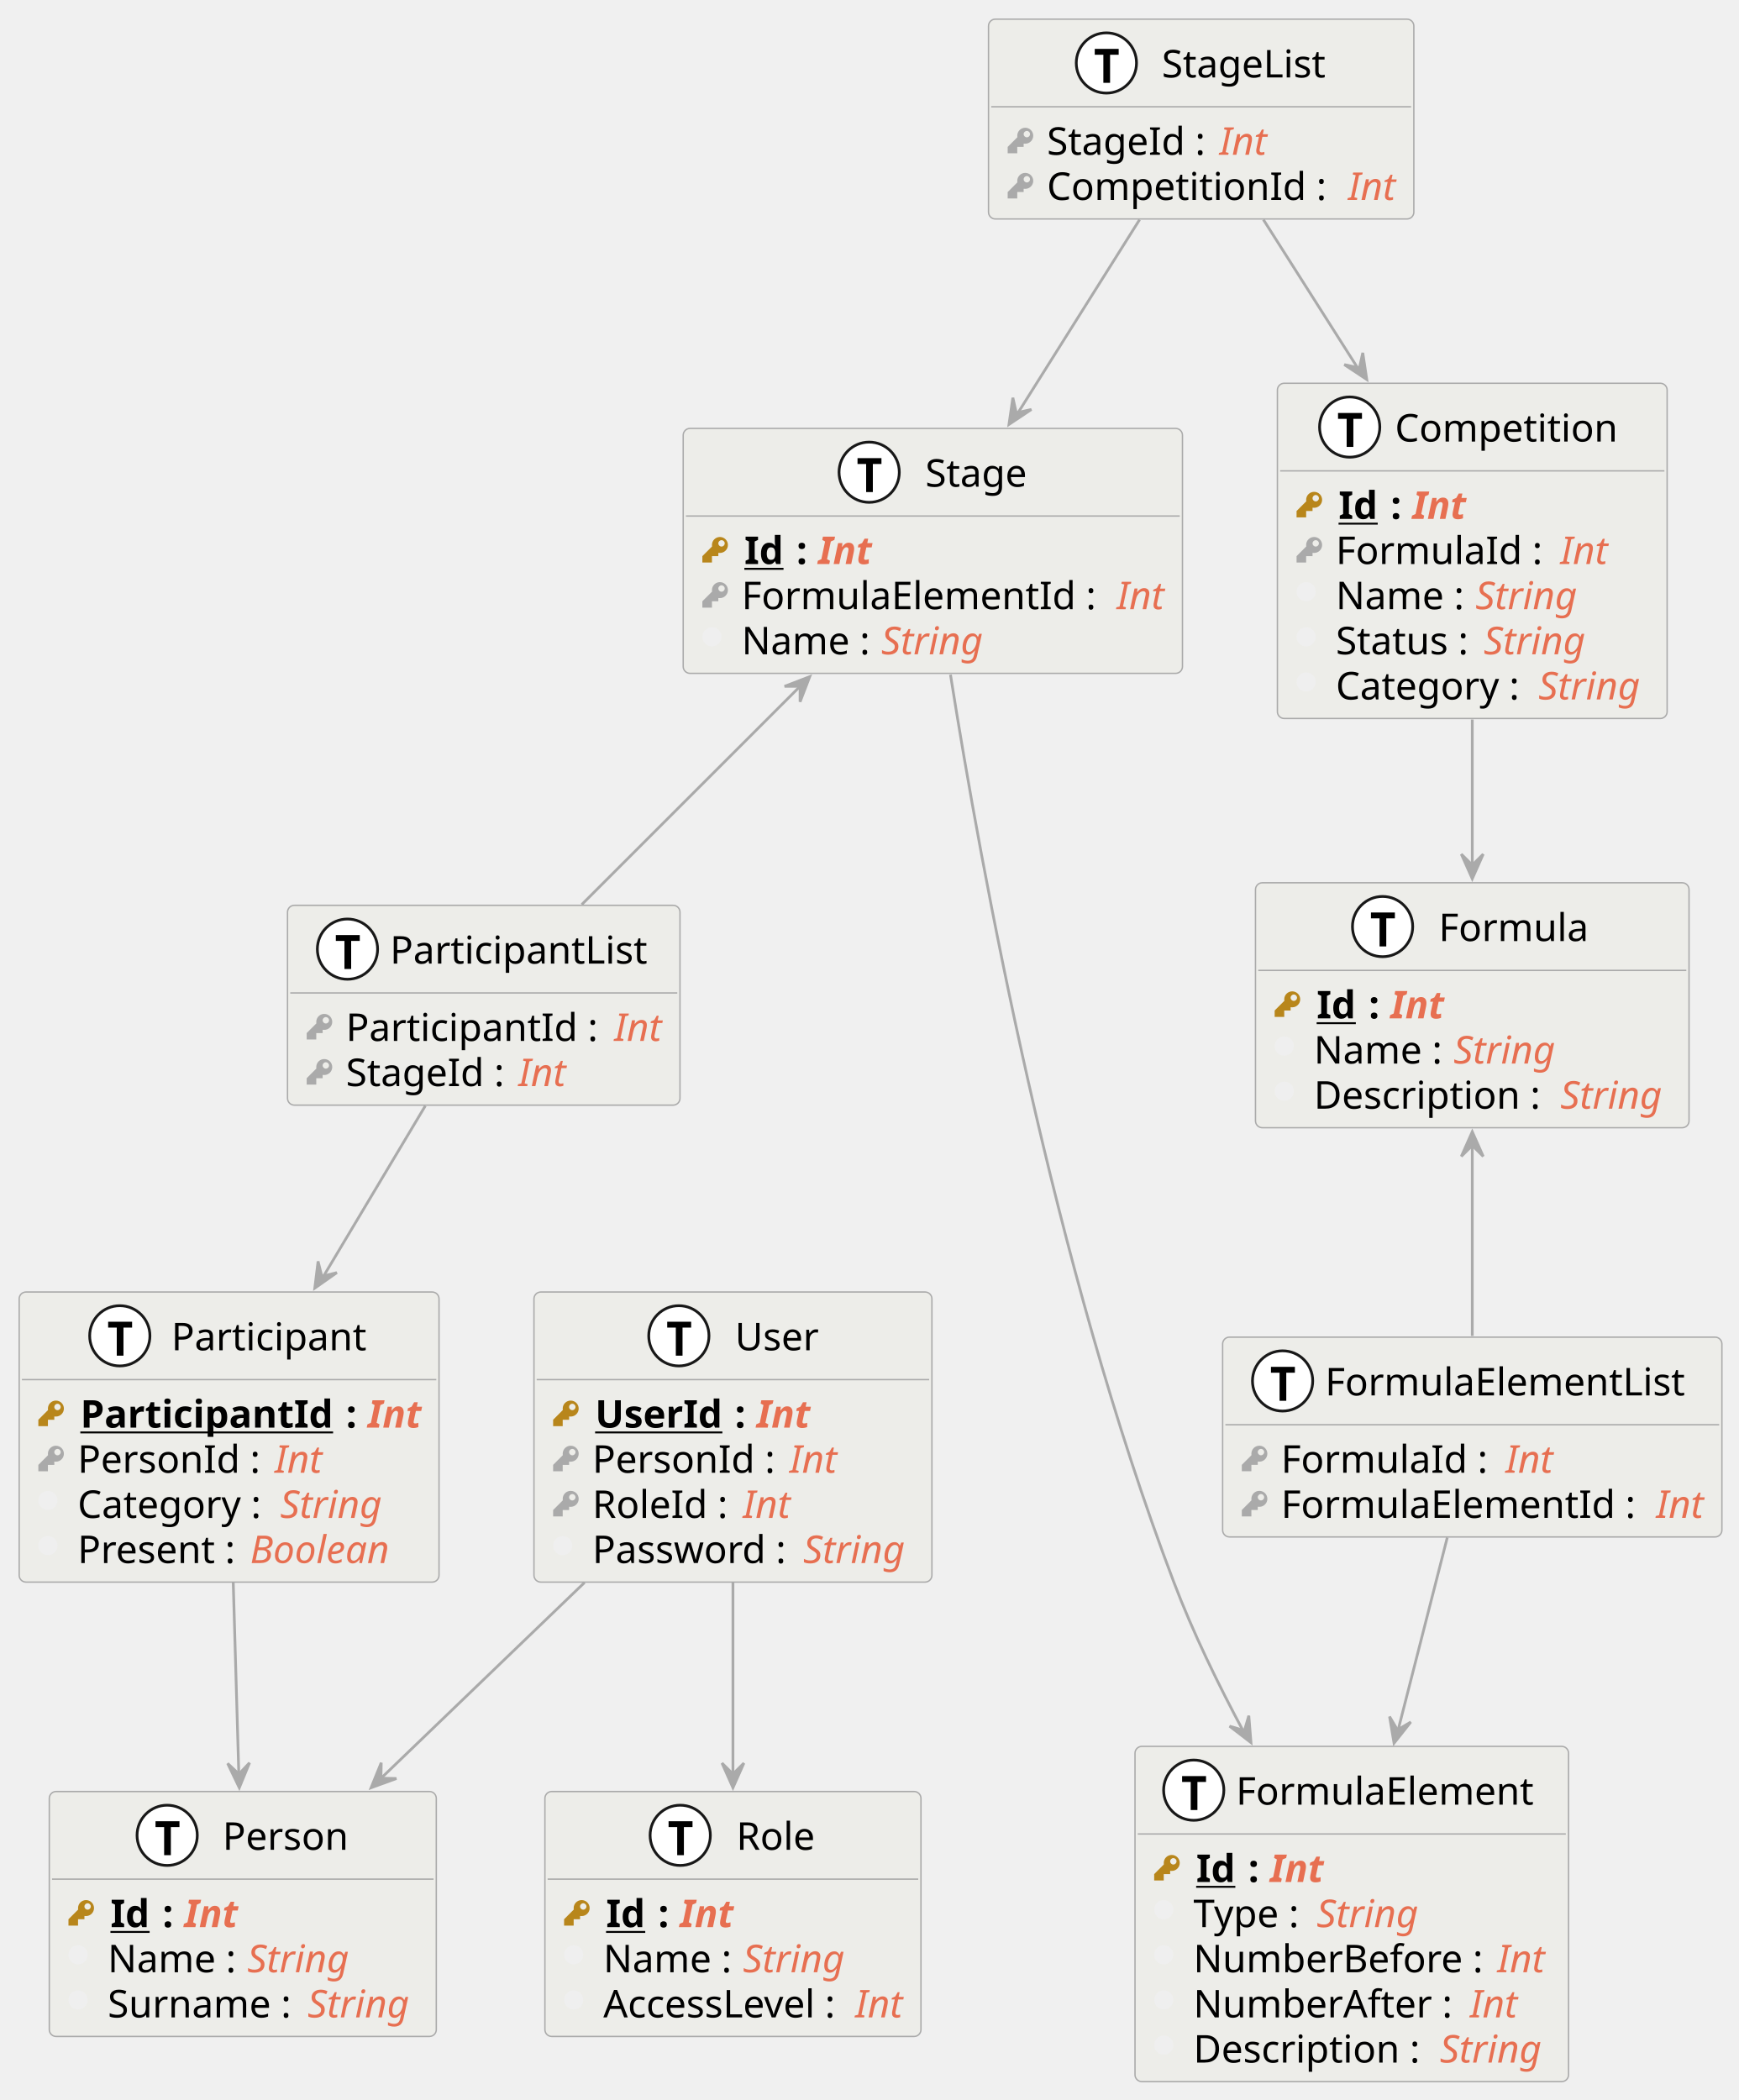
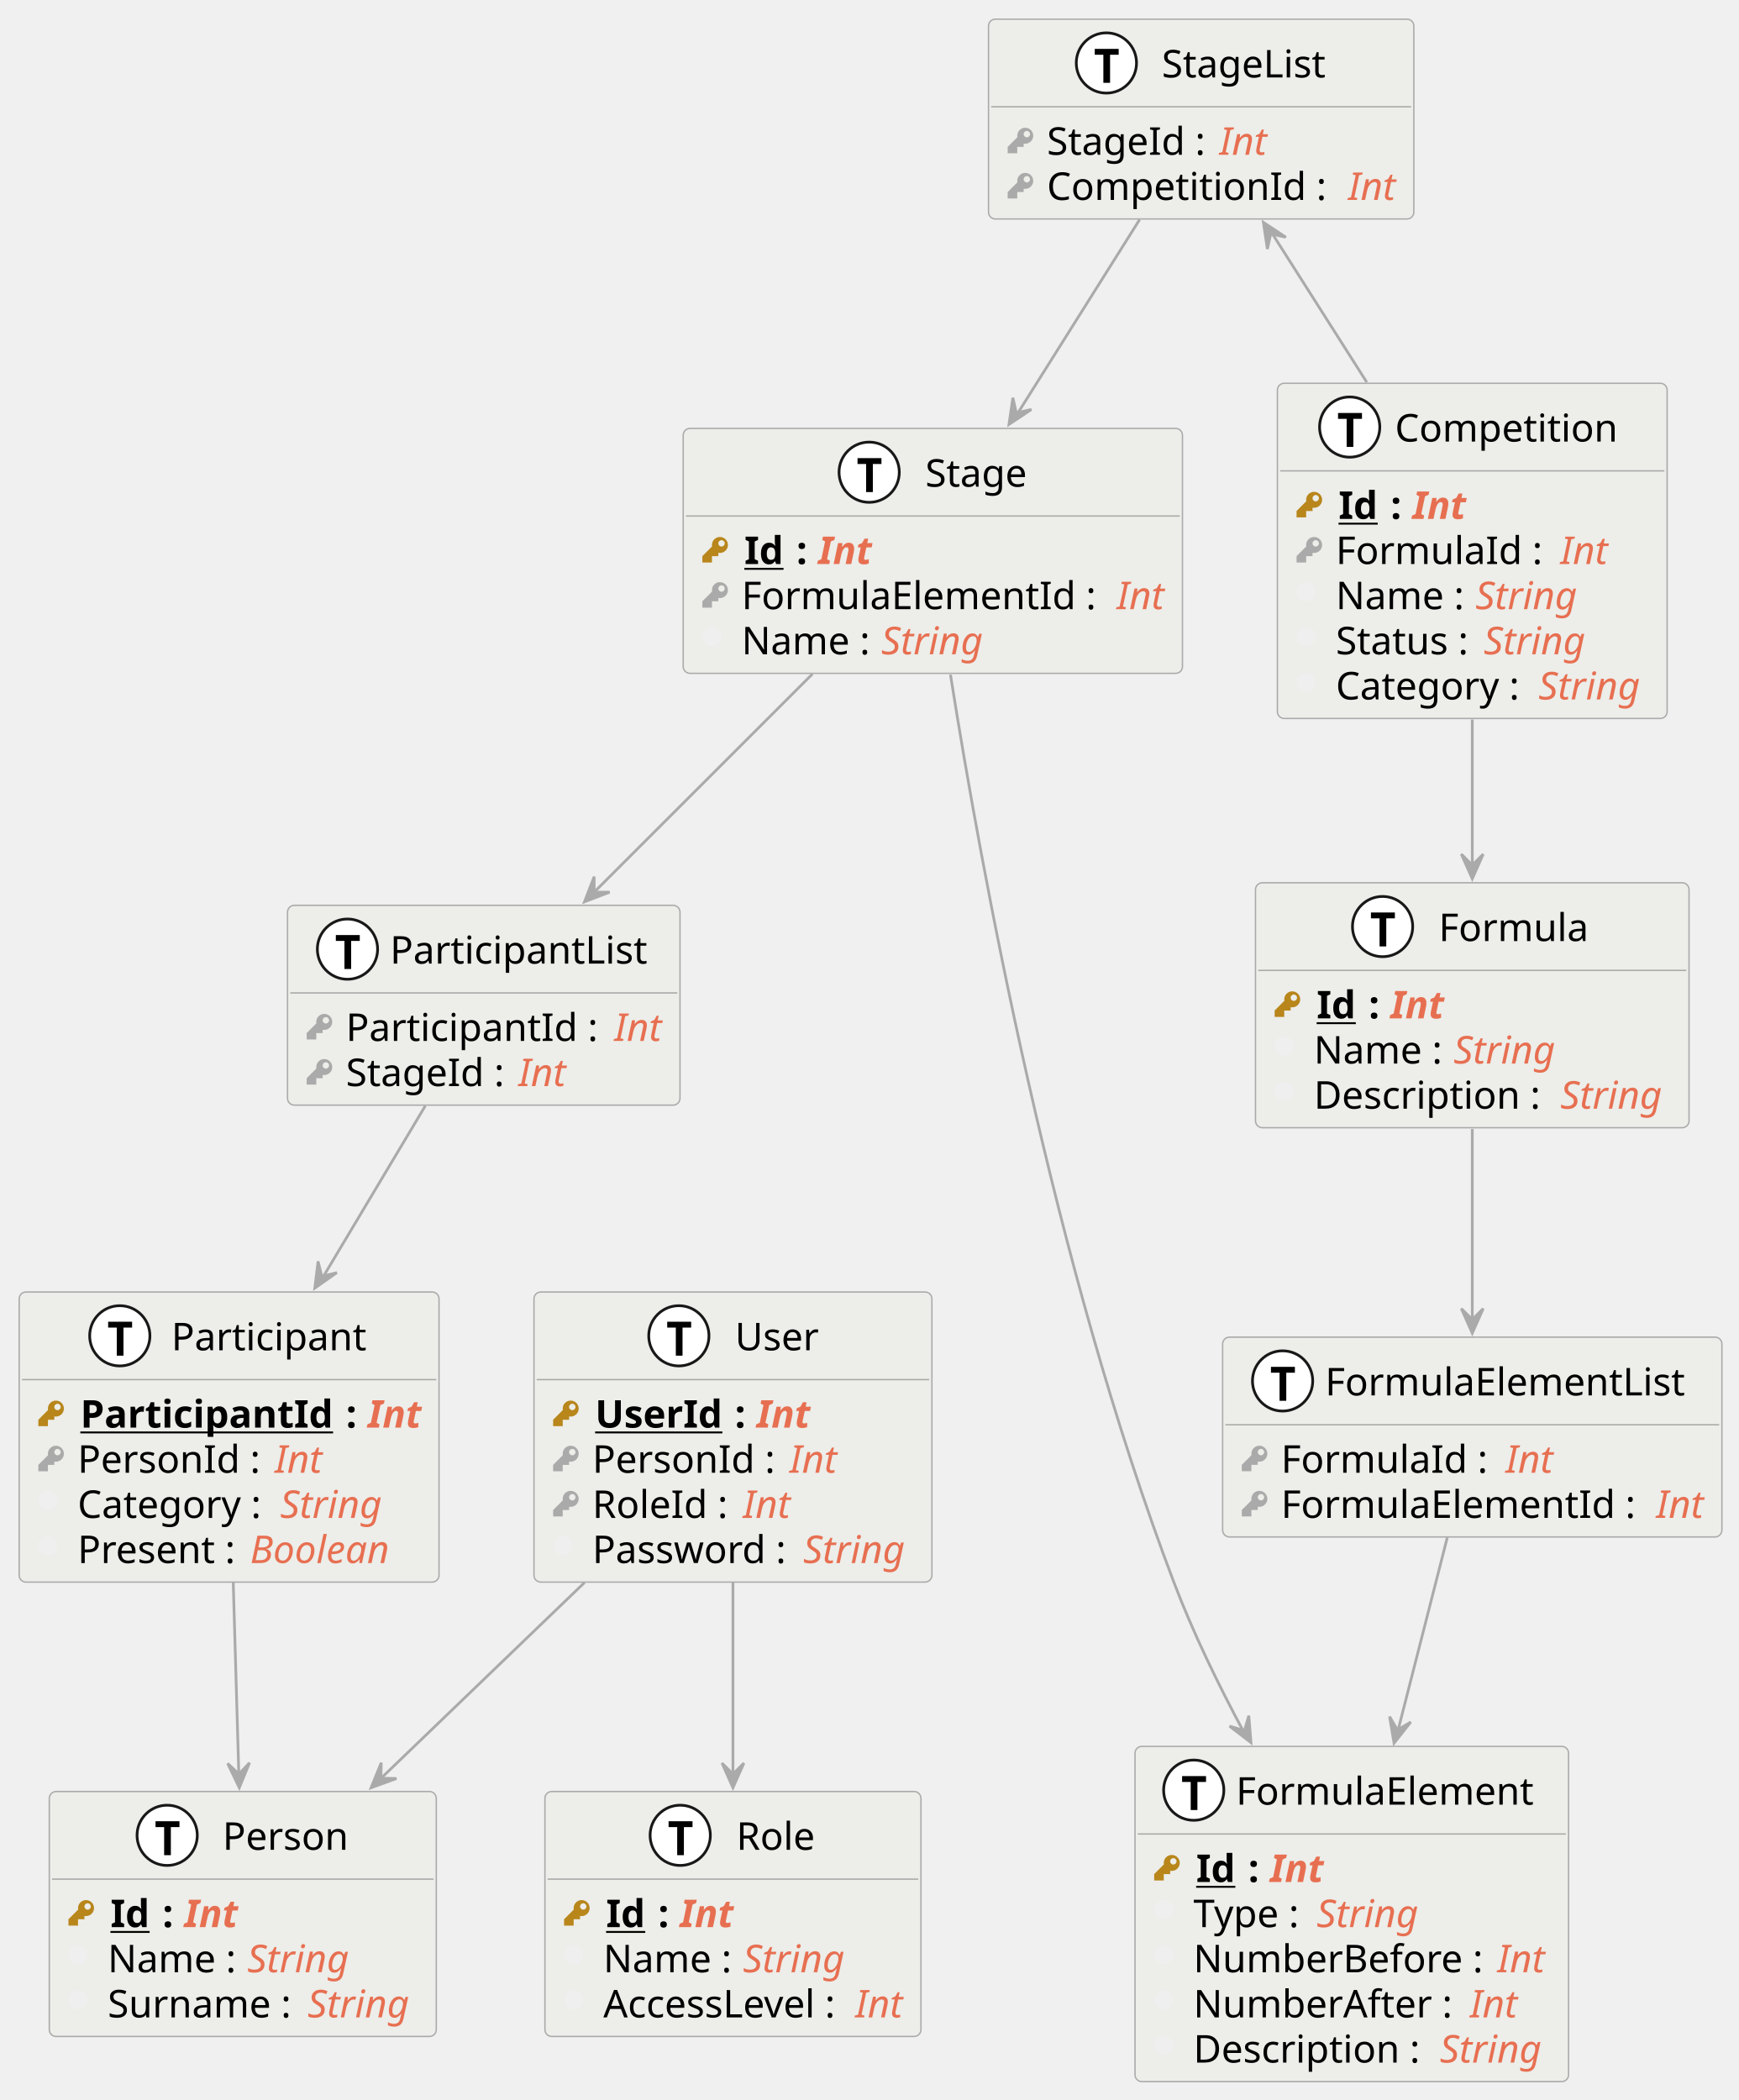
<svg xmlns="http://www.w3.org/2000/svg" contentStyleType="text/css" height="767px" preserveAspectRatio="none" style="width:635px;height:767px;background:#FFFFFF;" version="1.1" viewBox="0 0 635 767" width="635px" zoomAndPan="magnify">
  <defs />
  <g>
    <g id="elem_Person">
      <rect codeLine="20" fill="#EDEDE9" height="89.465" id="Person" rx="2.5" ry="2.5" style="stroke:#AAAAAA;stroke-width:0.5;" width="141.333" x="18" y="654.33" />
      <ellipse cx="61.05" cy="670.33" fill="#FFFFFF" rx="11" ry="11" style="stroke:#181818;stroke-width:1.0;" />
      <path d="M62.392,677.58 L59.943,677.58 L59.943,667.328 L56.797,667.328 L56.797,665.187 L65.538,665.187 L65.538,667.328 L62.392,667.328 Z " fill="#000000" />
      <text fill="#000000" font-family="sans-serif" font-size="14" lengthAdjust="spacing" textLength="47" x="81.283" y="675.621">Person</text>
      <line style="stroke:#AAAAAA;stroke-width:0.5;" x1="19" x2="158.333" y1="686.33" y2="686.33" />
      <path d="M31.417,693.985 C29.807,693.985 28.5,695.292 28.5,696.902 C28.5,697.088 28.5,697.275 28.535,697.45 L25,700.985 L25,703.318 L28.5,703.318 L28.5,700.985 L30.833,700.985 L30.833,699.818 L30.868,699.783 C31.043,699.818 31.23,699.818 31.417,699.818 C33.027,699.818 34.333,698.512 34.333,696.902 C34.333,695.292 33.027,693.985 31.417,693.985 M32,695.152 C32.642,695.152 33.167,695.677 33.167,696.318 C33.167,696.96 32.642,697.485 32,697.485 C31.358,697.485 30.833,696.96 30.833,696.318 C30.833,695.677 31.358,695.152 32,695.152 " fill="#B8861B" style="stroke:;stroke-width:0.0;stroke-dasharray:;" />
      <text fill="#000000" font-family="sans-serif" font-size="14" font-weight="bold" lengthAdjust="spacing" textLength="5" x="35.333" y="703.865"> </text>
      <text fill="#000000" font-family="sans-serif" font-size="14" font-weight="bold" lengthAdjust="spacing" text-decoration="underline" textLength="14" x="40.333" y="703.865">Id</text>
      <text fill="#000000" font-family="sans-serif" font-size="14" font-weight="bold" lengthAdjust="spacing" textLength="3" x="59.333" y="703.865">:</text>
      <text fill="#E76F51" font-family="sans-serif" font-size="14" font-style="italic" font-weight="bold" lengthAdjust="spacing" textLength="20" x="67.333" y="703.865">Int</text>
      <path d="M28.5,710.473 C26.563,710.473 25,712.037 25,713.973 C25,715.91 26.563,717.473 28.5,717.473 C30.437,717.473 32,715.91 32,713.973 C32,712.037 30.437,710.473 28.5,710.473 " fill="#EFEFEF" style="stroke:;stroke-width:0.0;stroke-dasharray:;" />
      <text fill="#000000" font-family="sans-serif" font-size="14" lengthAdjust="spacing" textLength="47" x="39.333" y="720.353">Name :</text>
      <text fill="#E76F51" font-family="sans-serif" font-size="14" font-style="italic" lengthAdjust="spacing" textLength="41" x="90.333" y="720.353">String</text>
      <path d="M28.5,726.962 C26.563,726.962 25,728.525 25,730.462 C25,732.398 26.563,733.962 28.5,733.962 C30.437,733.962 32,732.398 32,730.462 C32,728.525 30.437,726.962 28.5,726.962 " fill="#EFEFEF" style="stroke:;stroke-width:0.0;stroke-dasharray:;" />
      <text fill="#000000" font-family="sans-serif" font-size="14" lengthAdjust="spacing" textLength="69" x="39.333" y="736.842">Surname :</text>
      <text fill="#E76F51" font-family="sans-serif" font-size="14" font-style="italic" lengthAdjust="spacing" textLength="41" x="112.333" y="736.842">String</text>
    </g>
    <g id="elem_User">
      <rect codeLine="26" fill="#EDEDE9" height="105.953" id="User" rx="2.5" ry="2.5" style="stroke:#AAAAAA;stroke-width:0.5;" width="145.333" x="195" y="471.89" />
      <ellipse cx="247.917" cy="487.89" fill="#FFFFFF" rx="11" ry="11" style="stroke:#181818;stroke-width:1.0;" />
      <path d="M249.258,495.14 L246.81,495.14 L246.81,484.889 L243.664,484.889 L243.664,482.747 L252.405,482.747 L252.405,484.889 L249.258,484.889 Z " fill="#000000" />
      <text fill="#000000" font-family="sans-serif" font-size="14" lengthAdjust="spacing" textLength="31" x="268.417" y="493.181">User</text>
      <line style="stroke:#AAAAAA;stroke-width:0.5;" x1="196" x2="339.333" y1="503.89" y2="503.89" />
      <path d="M208.417,511.545 C206.807,511.545 205.5,512.852 205.5,514.462 C205.5,514.648 205.5,514.835 205.535,515.01 L202,518.545 L202,520.878 L205.5,520.878 L205.5,518.545 L207.833,518.545 L207.833,517.378 L207.868,517.343 C208.043,517.378 208.23,517.378 208.417,517.378 C210.027,517.378 211.333,516.072 211.333,514.462 C211.333,512.852 210.027,511.545 208.417,511.545 M209,512.712 C209.642,512.712 210.167,513.237 210.167,513.878 C210.167,514.52 209.642,515.045 209,515.045 C208.358,515.045 207.833,514.52 207.833,513.878 C207.833,513.237 208.358,512.712 209,512.712 " fill="#B8861B" style="stroke:;stroke-width:0.0;stroke-dasharray:;" />
      <text fill="#000000" font-family="sans-serif" font-size="14" font-weight="bold" lengthAdjust="spacing" textLength="5" x="212.333" y="521.425"> </text>
      <text fill="#000000" font-family="sans-serif" font-size="14" font-weight="bold" lengthAdjust="spacing" text-decoration="underline" textLength="46" x="217.333" y="521.425">UserId</text>
      <text fill="#000000" font-family="sans-serif" font-size="14" font-weight="bold" lengthAdjust="spacing" textLength="3" x="268.333" y="521.425">:</text>
      <text fill="#E76F51" font-family="sans-serif" font-size="14" font-style="italic" font-weight="bold" lengthAdjust="spacing" textLength="20" x="276.333" y="521.425">Int</text>
      <path d="M208.417,528.033 C206.807,528.033 205.5,529.34 205.5,530.95 C205.5,531.137 205.5,531.323 205.535,531.498 L202,535.033 L202,537.367 L205.5,537.367 L205.5,535.033 L207.833,535.033 L207.833,533.867 L207.868,533.832 C208.043,533.867 208.23,533.867 208.417,533.867 C210.027,533.867 211.333,532.56 211.333,530.95 C211.333,529.34 210.027,528.033 208.417,528.033 M209,529.2 C209.642,529.2 210.167,529.725 210.167,530.367 C210.167,531.008 209.642,531.533 209,531.533 C208.358,531.533 207.833,531.008 207.833,530.367 C207.833,529.725 208.358,529.2 209,529.2 " fill="#AAAAAA" style="stroke:;stroke-width:0.0;stroke-dasharray:;" />
      <text fill="#000000" font-family="sans-serif" font-size="14" lengthAdjust="spacing" textLength="68" x="216.333" y="537.913">PersonId :</text>
      <text fill="#E76F51" font-family="sans-serif" font-size="14" font-style="italic" lengthAdjust="spacing" textLength="18" x="288.333" y="537.913">Int</text>
      <path d="M208.417,544.521 C206.807,544.521 205.5,545.828 205.5,547.438 C205.5,547.625 205.5,547.812 205.535,547.986 L202,551.521 L202,553.855 L205.5,553.855 L205.5,551.521 L207.833,551.521 L207.833,550.355 L207.868,550.32 C208.043,550.355 208.23,550.355 208.417,550.355 C210.027,550.355 211.333,549.048 211.333,547.438 C211.333,545.828 210.027,544.521 208.417,544.521 M209,545.688 C209.642,545.688 210.167,546.213 210.167,546.855 C210.167,547.496 209.642,548.021 209,548.021 C208.358,548.021 207.833,547.496 207.833,546.855 C207.833,546.213 208.358,545.688 209,545.688 " fill="#AAAAAA" style="stroke:;stroke-width:0.0;stroke-dasharray:;" />
      <text fill="#000000" font-family="sans-serif" font-size="14" lengthAdjust="spacing" textLength="51" x="216.333" y="554.402">RoleId :</text>
      <text fill="#E76F51" font-family="sans-serif" font-size="14" font-style="italic" lengthAdjust="spacing" textLength="18" x="271.333" y="554.402">Int</text>
      <path d="M205.5,561.01 C203.563,561.01 202,562.573 202,564.51 C202,566.447 203.563,568.01 205.5,568.01 C207.437,568.01 209,566.447 209,564.51 C209,562.573 207.437,561.01 205.5,561.01 " fill="#EFEFEF" style="stroke:;stroke-width:0.0;stroke-dasharray:;" />
      <text fill="#000000" font-family="sans-serif" font-size="14" lengthAdjust="spacing" textLength="73" x="216.333" y="570.89">Password :</text>
      <text fill="#E76F51" font-family="sans-serif" font-size="14" font-style="italic" lengthAdjust="spacing" textLength="41" x="293.333" y="570.89">String</text>
    </g>
    <g id="elem_Role">
      <rect codeLine="33" fill="#EDEDE9" height="89.465" id="Role" rx="2.5" ry="2.5" style="stroke:#AAAAAA;stroke-width:0.5;" width="137.333" x="199" y="654.33" />
      <ellipse cx="248.417" cy="670.33" fill="#FFFFFF" rx="11" ry="11" style="stroke:#181818;stroke-width:1.0;" />
      <path d="M249.758,677.58 L247.31,677.58 L247.31,667.328 L244.164,667.328 L244.164,665.187 L252.905,665.187 L252.905,667.328 L249.758,667.328 Z " fill="#000000" />
      <text fill="#000000" font-family="sans-serif" font-size="14" lengthAdjust="spacing" textLength="30" x="268.917" y="675.621">Role</text>
      <line style="stroke:#AAAAAA;stroke-width:0.5;" x1="200" x2="335.333" y1="686.33" y2="686.33" />
      <path d="M212.417,693.985 C210.807,693.985 209.5,695.292 209.5,696.902 C209.5,697.088 209.5,697.275 209.535,697.45 L206,700.985 L206,703.318 L209.5,703.318 L209.5,700.985 L211.833,700.985 L211.833,699.818 L211.868,699.783 C212.043,699.818 212.23,699.818 212.417,699.818 C214.027,699.818 215.333,698.512 215.333,696.902 C215.333,695.292 214.027,693.985 212.417,693.985 M213,695.152 C213.642,695.152 214.167,695.677 214.167,696.318 C214.167,696.96 213.642,697.485 213,697.485 C212.358,697.485 211.833,696.96 211.833,696.318 C211.833,695.677 212.358,695.152 213,695.152 " fill="#B8861B" style="stroke:;stroke-width:0.0;stroke-dasharray:;" />
      <text fill="#000000" font-family="sans-serif" font-size="14" font-weight="bold" lengthAdjust="spacing" textLength="5" x="216.333" y="703.865"> </text>
      <text fill="#000000" font-family="sans-serif" font-size="14" font-weight="bold" lengthAdjust="spacing" text-decoration="underline" textLength="14" x="221.333" y="703.865">Id</text>
      <text fill="#000000" font-family="sans-serif" font-size="14" font-weight="bold" lengthAdjust="spacing" textLength="3" x="240.333" y="703.865">:</text>
      <text fill="#E76F51" font-family="sans-serif" font-size="14" font-style="italic" font-weight="bold" lengthAdjust="spacing" textLength="20" x="248.333" y="703.865">Int</text>
      <path d="M209.5,710.473 C207.563,710.473 206,712.037 206,713.973 C206,715.91 207.563,717.473 209.5,717.473 C211.437,717.473 213,715.91 213,713.973 C213,712.037 211.437,710.473 209.5,710.473 " fill="#EFEFEF" style="stroke:;stroke-width:0.0;stroke-dasharray:;" />
      <text fill="#000000" font-family="sans-serif" font-size="14" lengthAdjust="spacing" textLength="47" x="220.333" y="720.353">Name :</text>
      <text fill="#E76F51" font-family="sans-serif" font-size="14" font-style="italic" lengthAdjust="spacing" textLength="41" x="271.333" y="720.353">String</text>
      <path d="M209.5,726.962 C207.563,726.962 206,728.525 206,730.462 C206,732.398 207.563,733.962 209.5,733.962 C211.437,733.962 213,732.398 213,730.462 C213,728.525 211.437,726.962 209.5,726.962 " fill="#EFEFEF" style="stroke:;stroke-width:0.0;stroke-dasharray:;" />
      <text fill="#000000" font-family="sans-serif" font-size="14" lengthAdjust="spacing" textLength="88" x="220.333" y="736.842">AccessLevel :</text>
      <text fill="#E76F51" font-family="sans-serif" font-size="14" font-style="italic" lengthAdjust="spacing" textLength="18" x="312.333" y="736.842">Int</text>
    </g>
    <g id="elem_Stage">
      <rect codeLine="39" fill="#EDEDE9" height="89.465" id="Stage" rx="2.5" ry="2.5" style="stroke:#AAAAAA;stroke-width:0.5;" width="182.333" x="249.5" y="156.47" />
      <ellipse cx="317.417" cy="172.47" fill="#FFFFFF" rx="11" ry="11" style="stroke:#181818;stroke-width:1.0;" />
      <path d="M318.759,179.72 L316.31,179.72 L316.31,169.469 L313.164,169.469 L313.164,167.327 L321.904,167.327 L321.904,169.469 L318.759,169.469 Z " fill="#000000" />
      <text fill="#000000" font-family="sans-serif" font-size="14" lengthAdjust="spacing" textLength="38" x="337.917" y="177.761">Stage</text>
      <line style="stroke:#AAAAAA;stroke-width:0.5;" x1="250.5" x2="430.833" y1="188.47" y2="188.47" />
      <path d="M262.917,196.125 C261.307,196.125 260,197.432 260,199.042 C260,199.228 260,199.415 260.035,199.59 L256.5,203.125 L256.5,205.458 L260,205.458 L260,203.125 L262.333,203.125 L262.333,201.958 L262.368,201.923 C262.543,201.958 262.73,201.958 262.917,201.958 C264.527,201.958 265.833,200.652 265.833,199.042 C265.833,197.432 264.527,196.125 262.917,196.125 M263.5,197.292 C264.142,197.292 264.667,197.817 264.667,198.458 C264.667,199.1 264.142,199.625 263.5,199.625 C262.858,199.625 262.333,199.1 262.333,198.458 C262.333,197.817 262.858,197.292 263.5,197.292 " fill="#B8861B" style="stroke:;stroke-width:0.0;stroke-dasharray:;" />
      <text fill="#000000" font-family="sans-serif" font-size="14" font-weight="bold" lengthAdjust="spacing" textLength="5" x="266.833" y="206.005"> </text>
      <text fill="#000000" font-family="sans-serif" font-size="14" font-weight="bold" lengthAdjust="spacing" text-decoration="underline" textLength="14" x="271.833" y="206.005">Id</text>
      <text fill="#000000" font-family="sans-serif" font-size="14" font-weight="bold" lengthAdjust="spacing" textLength="3" x="290.833" y="206.005">:</text>
      <text fill="#E76F51" font-family="sans-serif" font-size="14" font-style="italic" font-weight="bold" lengthAdjust="spacing" textLength="20" x="298.833" y="206.005">Int</text>
      <path d="M262.917,212.613 C261.307,212.613 260,213.92 260,215.53 C260,215.717 260,215.903 260.035,216.078 L256.5,219.613 L256.5,221.947 L260,221.947 L260,219.613 L262.333,219.613 L262.333,218.447 L262.368,218.412 C262.543,218.447 262.73,218.447 262.917,218.447 C264.527,218.447 265.833,217.14 265.833,215.53 C265.833,213.92 264.527,212.613 262.917,212.613 M263.5,213.78 C264.142,213.78 264.667,214.305 264.667,214.947 C264.667,215.588 264.142,216.113 263.5,216.113 C262.858,216.113 262.333,215.588 262.333,214.947 C262.333,214.305 262.858,213.78 263.5,213.78 " fill="#AAAAAA" style="stroke:;stroke-width:0.0;stroke-dasharray:;" />
      <text fill="#000000" font-family="sans-serif" font-size="14" lengthAdjust="spacing" textLength="133" x="270.833" y="222.493">FormulaElementId :</text>
      <text fill="#E76F51" font-family="sans-serif" font-size="14" font-style="italic" lengthAdjust="spacing" textLength="18" x="407.833" y="222.493">Int</text>
      <path d="M260,229.101 C258.063,229.101 256.5,230.665 256.5,232.601 C256.5,234.538 258.063,236.101 260,236.101 C261.937,236.101 263.5,234.538 263.5,232.601 C263.5,230.665 261.937,229.101 260,229.101 " fill="#EFEFEF" style="stroke:;stroke-width:0.0;stroke-dasharray:;" />
      <text fill="#000000" font-family="sans-serif" font-size="14" lengthAdjust="spacing" textLength="47" x="270.833" y="238.982">Name :</text>
      <text fill="#E76F51" font-family="sans-serif" font-size="14" font-style="italic" lengthAdjust="spacing" textLength="41" x="321.833" y="238.982">String</text>
    </g>
    <g id="elem_StageList">
      <rect codeLine="45" fill="#EDEDE9" height="72.977" id="StageList" rx="2.5" ry="2.5" style="stroke:#AAAAAA;stroke-width:0.5;" width="155.333" x="361" y="7" />
      <ellipse cx="404.05" cy="23" fill="#FFFFFF" rx="11" ry="11" style="stroke:#181818;stroke-width:1.0;" />
      <path d="M405.392,30.25 L402.943,30.25 L402.943,19.998 L399.797,19.998 L399.797,17.857 L408.538,17.857 L408.538,19.998 L405.392,19.998 Z " fill="#000000" />
      <text fill="#000000" font-family="sans-serif" font-size="14" lengthAdjust="spacing" textLength="61" x="424.283" y="28.291">StageList</text>
      <line style="stroke:#AAAAAA;stroke-width:0.5;" x1="362" x2="515.333" y1="39" y2="39" />
      <path d="M374.417,46.655 C372.807,46.655 371.5,47.962 371.5,49.572 C371.5,49.758 371.5,49.945 371.535,50.12 L368,53.655 L368,55.988 L371.5,55.988 L371.5,53.655 L373.833,53.655 L373.833,52.488 L373.868,52.453 C374.043,52.488 374.23,52.488 374.417,52.488 C376.027,52.488 377.333,51.182 377.333,49.572 C377.333,47.962 376.027,46.655 374.417,46.655 M375,47.822 C375.642,47.822 376.167,48.347 376.167,48.988 C376.167,49.63 375.642,50.155 375,50.155 C374.358,50.155 373.833,49.63 373.833,48.988 C373.833,48.347 374.358,47.822 375,47.822 " fill="#AAAAAA" style="stroke:;stroke-width:0.0;stroke-dasharray:;" />
      <text fill="#000000" font-family="sans-serif" font-size="14" lengthAdjust="spacing" textLength="59" x="382.333" y="56.535">StageId :</text>
      <text fill="#E76F51" font-family="sans-serif" font-size="14" font-style="italic" lengthAdjust="spacing" textLength="18" x="445.333" y="56.535">Int</text>
      <path d="M374.417,63.143 C372.807,63.143 371.5,64.45 371.5,66.06 C371.5,66.247 371.5,66.433 371.535,66.608 L368,70.143 L368,72.477 L371.5,72.477 L371.5,70.143 L373.833,70.143 L373.833,68.977 L373.868,68.942 C374.043,68.977 374.23,68.977 374.417,68.977 C376.027,68.977 377.333,67.67 377.333,66.06 C377.333,64.45 376.027,63.143 374.417,63.143 M375,64.31 C375.642,64.31 376.167,64.835 376.167,65.477 C376.167,66.118 375.642,66.643 375,66.643 C374.358,66.643 373.833,66.118 373.833,65.477 C373.833,64.835 374.358,64.31 375,64.31 " fill="#AAAAAA" style="stroke:;stroke-width:0.0;stroke-dasharray:;" />
      <text fill="#000000" font-family="sans-serif" font-size="14" lengthAdjust="spacing" textLength="106" x="382.333" y="73.023">CompetitionId :</text>
      <text fill="#E76F51" font-family="sans-serif" font-size="14" font-style="italic" lengthAdjust="spacing" textLength="18" x="492.333" y="73.023">Int</text>
    </g>
    <g id="elem_ParticipantList">
      <rect codeLine="50" fill="#EDEDE9" height="72.977" id="ParticipantList" rx="2.5" ry="2.5" style="stroke:#AAAAAA;stroke-width:0.5;" width="143.333" x="105" y="330.66" />
      <ellipse cx="126.9" cy="346.66" fill="#FFFFFF" rx="11" ry="11" style="stroke:#181818;stroke-width:1.0;" />
      <path d="M128.242,353.91 L125.793,353.91 L125.793,343.659 L122.647,343.659 L122.647,341.517 L131.388,341.517 L131.388,343.659 L128.242,343.659 Z " fill="#000000" />
      <text fill="#000000" font-family="sans-serif" font-size="14" lengthAdjust="spacing" textLength="96" x="142.433" y="351.951">ParticipantList</text>
      <line style="stroke:#AAAAAA;stroke-width:0.5;" x1="106" x2="247.333" y1="362.66" y2="362.66" />
      <path d="M118.417,370.315 C116.807,370.315 115.5,371.622 115.5,373.232 C115.5,373.418 115.5,373.605 115.535,373.78 L112,377.315 L112,379.648 L115.5,379.648 L115.5,377.315 L117.833,377.315 L117.833,376.148 L117.868,376.113 C118.043,376.148 118.23,376.148 118.417,376.148 C120.027,376.148 121.333,374.842 121.333,373.232 C121.333,371.622 120.027,370.315 118.417,370.315 M119,371.482 C119.642,371.482 120.167,372.007 120.167,372.648 C120.167,373.29 119.642,373.815 119,373.815 C118.358,373.815 117.833,373.29 117.833,372.648 C117.833,372.007 118.358,371.482 119,371.482 " fill="#AAAAAA" style="stroke:;stroke-width:0.0;stroke-dasharray:;" />
      <text fill="#000000" font-family="sans-serif" font-size="14" lengthAdjust="spacing" textLength="94" x="126.333" y="380.195">ParticipantId :</text>
      <text fill="#E76F51" font-family="sans-serif" font-size="14" font-style="italic" lengthAdjust="spacing" textLength="18" x="224.333" y="380.195">Int</text>
      <path d="M118.417,386.803 C116.807,386.803 115.5,388.11 115.5,389.72 C115.5,389.907 115.5,390.093 115.535,390.268 L112,393.803 L112,396.137 L115.5,396.137 L115.5,393.803 L117.833,393.803 L117.833,392.637 L117.868,392.602 C118.043,392.637 118.23,392.637 118.417,392.637 C120.027,392.637 121.333,391.33 121.333,389.72 C121.333,388.11 120.027,386.803 118.417,386.803 M119,387.97 C119.642,387.97 120.167,388.495 120.167,389.137 C120.167,389.778 119.642,390.303 119,390.303 C118.358,390.303 117.833,389.778 117.833,389.137 C117.833,388.495 118.358,387.97 119,387.97 " fill="#AAAAAA" style="stroke:;stroke-width:0.0;stroke-dasharray:;" />
      <text fill="#000000" font-family="sans-serif" font-size="14" lengthAdjust="spacing" textLength="59" x="126.333" y="396.683">StageId :</text>
      <text fill="#E76F51" font-family="sans-serif" font-size="14" font-style="italic" lengthAdjust="spacing" textLength="18" x="189.333" y="396.683">Int</text>
    </g>
    <g id="elem_Competition">
      <rect codeLine="55" fill="#EDEDE9" height="122.441" id="Competition" rx="2.5" ry="2.5" style="stroke:#AAAAAA;stroke-width:0.5;" width="142.333" x="466.5" y="139.98" />
      <ellipse cx="492.9" cy="155.98" fill="#FFFFFF" rx="11" ry="11" style="stroke:#181818;stroke-width:1.0;" />
      <path d="M494.242,163.23 L491.793,163.23 L491.793,152.978 L488.647,152.978 L488.647,150.837 L497.388,150.837 L497.388,152.978 L494.242,152.978 Z " fill="#000000" />
      <text fill="#000000" font-family="sans-serif" font-size="14" lengthAdjust="spacing" textLength="85" x="509.433" y="161.271">Competition</text>
      <line style="stroke:#AAAAAA;stroke-width:0.5;" x1="467.5" x2="607.833" y1="171.98" y2="171.98" />
      <path d="M479.917,179.635 C478.307,179.635 477,180.942 477,182.552 C477,182.738 477,182.925 477.035,183.1 L473.5,186.635 L473.5,188.968 L477,188.968 L477,186.635 L479.333,186.635 L479.333,185.468 L479.368,185.433 C479.543,185.468 479.73,185.468 479.917,185.468 C481.527,185.468 482.833,184.162 482.833,182.552 C482.833,180.942 481.527,179.635 479.917,179.635 M480.5,180.802 C481.142,180.802 481.667,181.327 481.667,181.968 C481.667,182.61 481.142,183.135 480.5,183.135 C479.858,183.135 479.333,182.61 479.333,181.968 C479.333,181.327 479.858,180.802 480.5,180.802 " fill="#B8861B" style="stroke:;stroke-width:0.0;stroke-dasharray:;" />
      <text fill="#000000" font-family="sans-serif" font-size="14" font-weight="bold" lengthAdjust="spacing" textLength="5" x="483.833" y="189.515"> </text>
      <text fill="#000000" font-family="sans-serif" font-size="14" font-weight="bold" lengthAdjust="spacing" text-decoration="underline" textLength="14" x="488.833" y="189.515">Id</text>
      <text fill="#000000" font-family="sans-serif" font-size="14" font-weight="bold" lengthAdjust="spacing" textLength="3" x="507.833" y="189.515">:</text>
      <text fill="#E76F51" font-family="sans-serif" font-size="14" font-style="italic" font-weight="bold" lengthAdjust="spacing" textLength="20" x="515.833" y="189.515">Int</text>
      <path d="M479.917,196.123 C478.307,196.123 477,197.43 477,199.04 C477,199.227 477,199.413 477.035,199.588 L473.5,203.123 L473.5,205.457 L477,205.457 L477,203.123 L479.333,203.123 L479.333,201.957 L479.368,201.922 C479.543,201.957 479.73,201.957 479.917,201.957 C481.527,201.957 482.833,200.65 482.833,199.04 C482.833,197.43 481.527,196.123 479.917,196.123 M480.5,197.29 C481.142,197.29 481.667,197.815 481.667,198.457 C481.667,199.098 481.142,199.623 480.5,199.623 C479.858,199.623 479.333,199.098 479.333,198.457 C479.333,197.815 479.858,197.29 480.5,197.29 " fill="#AAAAAA" style="stroke:;stroke-width:0.0;stroke-dasharray:;" />
      <text fill="#000000" font-family="sans-serif" font-size="14" lengthAdjust="spacing" textLength="78" x="487.833" y="206.003">FormulaId :</text>
      <text fill="#E76F51" font-family="sans-serif" font-size="14" font-style="italic" lengthAdjust="spacing" textLength="18" x="569.833" y="206.003">Int</text>
      <path d="M477,212.612 C475.063,212.612 473.5,214.175 473.5,216.112 C473.5,218.048 475.063,219.612 477,219.612 C478.937,219.612 480.5,218.048 480.5,216.112 C480.5,214.175 478.937,212.612 477,212.612 " fill="#EFEFEF" style="stroke:;stroke-width:0.0;stroke-dasharray:;" />
      <text fill="#000000" font-family="sans-serif" font-size="14" lengthAdjust="spacing" textLength="47" x="487.833" y="222.492">Name :</text>
      <text fill="#E76F51" font-family="sans-serif" font-size="14" font-style="italic" lengthAdjust="spacing" textLength="41" x="538.833" y="222.492">String</text>
      <path d="M477,229.1 C475.063,229.1 473.5,230.663 473.5,232.6 C473.5,234.536 475.063,236.1 477,236.1 C478.937,236.1 480.5,234.536 480.5,232.6 C480.5,230.663 478.937,229.1 477,229.1 " fill="#EFEFEF" style="stroke:;stroke-width:0.0;stroke-dasharray:;" />
      <text fill="#000000" font-family="sans-serif" font-size="14" lengthAdjust="spacing" textLength="50" x="487.833" y="238.98">Status :</text>
      <text fill="#E76F51" font-family="sans-serif" font-size="14" font-style="italic" lengthAdjust="spacing" textLength="41" x="541.833" y="238.98">String</text>
      <path d="M477,245.588 C475.063,245.588 473.5,247.151 473.5,249.088 C473.5,251.025 475.063,252.588 477,252.588 C478.937,252.588 480.5,251.025 480.5,249.088 C480.5,247.151 478.937,245.588 477,245.588 " fill="#EFEFEF" style="stroke:;stroke-width:0.0;stroke-dasharray:;" />
      <text fill="#000000" font-family="sans-serif" font-size="14" lengthAdjust="spacing" textLength="70" x="487.833" y="255.468">Category :</text>
      <text fill="#E76F51" font-family="sans-serif" font-size="14" font-style="italic" lengthAdjust="spacing" textLength="41" x="561.833" y="255.468">String</text>
    </g>
    <g id="elem_Formula">
      <rect codeLine="63" fill="#EDEDE9" height="89.465" id="Formula" rx="2.5" ry="2.5" style="stroke:#AAAAAA;stroke-width:0.5;" width="158.333" x="458.5" y="322.42" />
      <ellipse cx="504.917" cy="338.42" fill="#FFFFFF" rx="11" ry="11" style="stroke:#181818;stroke-width:1.0;" />
      <path d="M506.259,345.67 L503.81,345.67 L503.81,335.418 L500.664,335.418 L500.664,333.277 L509.404,333.277 L509.404,335.418 L506.259,335.418 Z " fill="#000000" />
      <text fill="#000000" font-family="sans-serif" font-size="14" lengthAdjust="spacing" textLength="57" x="525.417" y="343.711">Formula</text>
      <line style="stroke:#AAAAAA;stroke-width:0.5;" x1="459.5" x2="615.833" y1="354.42" y2="354.42" />
      <path d="M471.917,362.075 C470.307,362.075 469,363.382 469,364.992 C469,365.178 469,365.365 469.035,365.54 L465.5,369.075 L465.5,371.408 L469,371.408 L469,369.075 L471.333,369.075 L471.333,367.908 L471.368,367.873 C471.543,367.908 471.73,367.908 471.917,367.908 C473.527,367.908 474.833,366.602 474.833,364.992 C474.833,363.382 473.527,362.075 471.917,362.075 M472.5,363.242 C473.142,363.242 473.667,363.767 473.667,364.408 C473.667,365.05 473.142,365.575 472.5,365.575 C471.858,365.575 471.333,365.05 471.333,364.408 C471.333,363.767 471.858,363.242 472.5,363.242 " fill="#B8861B" style="stroke:;stroke-width:0.0;stroke-dasharray:;" />
      <text fill="#000000" font-family="sans-serif" font-size="14" font-weight="bold" lengthAdjust="spacing" textLength="5" x="475.833" y="371.955"> </text>
      <text fill="#000000" font-family="sans-serif" font-size="14" font-weight="bold" lengthAdjust="spacing" text-decoration="underline" textLength="14" x="480.833" y="371.955">Id</text>
      <text fill="#000000" font-family="sans-serif" font-size="14" font-weight="bold" lengthAdjust="spacing" textLength="3" x="499.833" y="371.955">:</text>
      <text fill="#E76F51" font-family="sans-serif" font-size="14" font-style="italic" font-weight="bold" lengthAdjust="spacing" textLength="20" x="507.833" y="371.955">Int</text>
      <path d="M469,378.563 C467.063,378.563 465.5,380.127 465.5,382.063 C465.5,384 467.063,385.563 469,385.563 C470.937,385.563 472.5,384 472.5,382.063 C472.5,380.127 470.937,378.563 469,378.563 " fill="#EFEFEF" style="stroke:;stroke-width:0.0;stroke-dasharray:;" />
      <text fill="#000000" font-family="sans-serif" font-size="14" lengthAdjust="spacing" textLength="47" x="479.833" y="388.443">Name :</text>
      <text fill="#E76F51" font-family="sans-serif" font-size="14" font-style="italic" lengthAdjust="spacing" textLength="41" x="530.833" y="388.443">String</text>
      <path d="M469,395.051 C467.063,395.051 465.5,396.615 465.5,398.551 C465.5,400.488 467.063,402.051 469,402.051 C470.937,402.051 472.5,400.488 472.5,398.551 C472.5,396.615 470.937,395.051 469,395.051 " fill="#EFEFEF" style="stroke:;stroke-width:0.0;stroke-dasharray:;" />
      <text fill="#000000" font-family="sans-serif" font-size="14" lengthAdjust="spacing" textLength="86" x="479.833" y="404.932">Description :</text>
      <text fill="#E76F51" font-family="sans-serif" font-size="14" font-style="italic" lengthAdjust="spacing" textLength="41" x="569.833" y="404.932">String</text>
    </g>
    <g id="elem_FormulaElementList">
      <rect codeLine="69" fill="#EDEDE9" height="72.977" id="FormulaElementList" rx="2.5" ry="2.5" style="stroke:#AAAAAA;stroke-width:0.5;" width="182.333" x="446.5" y="488.37" />
      <ellipse cx="468.4" cy="504.37" fill="#FFFFFF" rx="11" ry="11" style="stroke:#181818;stroke-width:1.0;" />
      <path d="M469.742,511.62 L467.293,511.62 L467.293,501.368 L464.147,501.368 L464.147,499.227 L472.888,499.227 L472.888,501.368 L469.742,501.368 Z " fill="#000000" />
      <text fill="#000000" font-family="sans-serif" font-size="14" lengthAdjust="spacing" textLength="135" x="483.933" y="509.661">FormulaElementList</text>
      <line style="stroke:#AAAAAA;stroke-width:0.5;" x1="447.5" x2="627.833" y1="520.37" y2="520.37" />
      <path d="M459.917,528.025 C458.307,528.025 457,529.332 457,530.942 C457,531.128 457,531.315 457.035,531.49 L453.5,535.025 L453.5,537.358 L457,537.358 L457,535.025 L459.333,535.025 L459.333,533.858 L459.368,533.823 C459.543,533.858 459.73,533.858 459.917,533.858 C461.527,533.858 462.833,532.552 462.833,530.942 C462.833,529.332 461.527,528.025 459.917,528.025 M460.5,529.192 C461.142,529.192 461.667,529.717 461.667,530.358 C461.667,531 461.142,531.525 460.5,531.525 C459.858,531.525 459.333,531 459.333,530.358 C459.333,529.717 459.858,529.192 460.5,529.192 " fill="#AAAAAA" style="stroke:;stroke-width:0.0;stroke-dasharray:;" />
      <text fill="#000000" font-family="sans-serif" font-size="14" lengthAdjust="spacing" textLength="78" x="467.833" y="537.905">FormulaId :</text>
      <text fill="#E76F51" font-family="sans-serif" font-size="14" font-style="italic" lengthAdjust="spacing" textLength="18" x="549.833" y="537.905">Int</text>
      <path d="M459.917,544.513 C458.307,544.513 457,545.82 457,547.43 C457,547.617 457,547.803 457.035,547.978 L453.5,551.513 L453.5,553.847 L457,553.847 L457,551.513 L459.333,551.513 L459.333,550.347 L459.368,550.312 C459.543,550.347 459.73,550.347 459.917,550.347 C461.527,550.347 462.833,549.04 462.833,547.43 C462.833,545.82 461.527,544.513 459.917,544.513 M460.5,545.68 C461.142,545.68 461.667,546.205 461.667,546.847 C461.667,547.488 461.142,548.013 460.5,548.013 C459.858,548.013 459.333,547.488 459.333,546.847 C459.333,546.205 459.858,545.68 460.5,545.68 " fill="#AAAAAA" style="stroke:;stroke-width:0.0;stroke-dasharray:;" />
      <text fill="#000000" font-family="sans-serif" font-size="14" lengthAdjust="spacing" textLength="133" x="467.833" y="554.393">FormulaElementId :</text>
      <text fill="#E76F51" font-family="sans-serif" font-size="14" font-style="italic" lengthAdjust="spacing" textLength="18" x="604.833" y="554.393">Int</text>
    </g>
    <g id="elem_FormulaElement">
      <rect codeLine="74" fill="#EDEDE9" height="122.441" id="FormulaElement" rx="2.5" ry="2.5" style="stroke:#AAAAAA;stroke-width:0.5;" width="158.333" x="414.5" y="637.84" />
      <ellipse cx="435.95" cy="653.84" fill="#FFFFFF" rx="11" ry="11" style="stroke:#181818;stroke-width:1.0;" />
      <path d="M437.292,661.09 L434.843,661.09 L434.843,650.838 L431.697,650.838 L431.697,648.697 L440.438,648.697 L440.438,650.838 L437.292,650.838 Z " fill="#000000" />
      <text fill="#000000" font-family="sans-serif" font-size="14" lengthAdjust="spacing" textLength="112" x="451.383" y="659.131">FormulaElement</text>
      <line style="stroke:#AAAAAA;stroke-width:0.5;" x1="415.5" x2="571.833" y1="669.84" y2="669.84" />
      <path d="M427.917,677.495 C426.307,677.495 425,678.802 425,680.412 C425,680.598 425,680.785 425.035,680.96 L421.5,684.495 L421.5,686.828 L425,686.828 L425,684.495 L427.333,684.495 L427.333,683.328 L427.368,683.293 C427.543,683.328 427.73,683.328 427.917,683.328 C429.527,683.328 430.833,682.022 430.833,680.412 C430.833,678.802 429.527,677.495 427.917,677.495 M428.5,678.662 C429.142,678.662 429.667,679.187 429.667,679.828 C429.667,680.47 429.142,680.995 428.5,680.995 C427.858,680.995 427.333,680.47 427.333,679.828 C427.333,679.187 427.858,678.662 428.5,678.662 " fill="#B8861B" style="stroke:;stroke-width:0.0;stroke-dasharray:;" />
      <text fill="#000000" font-family="sans-serif" font-size="14" font-weight="bold" lengthAdjust="spacing" textLength="5" x="431.833" y="687.375"> </text>
      <text fill="#000000" font-family="sans-serif" font-size="14" font-weight="bold" lengthAdjust="spacing" text-decoration="underline" textLength="14" x="436.833" y="687.375">Id</text>
      <text fill="#000000" font-family="sans-serif" font-size="14" font-weight="bold" lengthAdjust="spacing" textLength="3" x="455.833" y="687.375">:</text>
      <text fill="#E76F51" font-family="sans-serif" font-size="14" font-style="italic" font-weight="bold" lengthAdjust="spacing" textLength="20" x="463.833" y="687.375">Int</text>
      <path d="M425,693.983 C423.063,693.983 421.5,695.547 421.5,697.483 C421.5,699.42 423.063,700.983 425,700.983 C426.937,700.983 428.5,699.42 428.5,697.483 C428.5,695.547 426.937,693.983 425,693.983 " fill="#EFEFEF" style="stroke:;stroke-width:0.0;stroke-dasharray:;" />
      <text fill="#000000" font-family="sans-serif" font-size="14" lengthAdjust="spacing" textLength="41" x="435.833" y="703.863">Type :</text>
      <text fill="#E76F51" font-family="sans-serif" font-size="14" font-style="italic" lengthAdjust="spacing" textLength="41" x="480.833" y="703.863">String</text>
      <path d="M425,710.471 C423.063,710.471 421.5,712.035 421.5,713.971 C421.5,715.908 423.063,717.471 425,717.471 C426.937,717.471 428.5,715.908 428.5,713.971 C428.5,712.035 426.937,710.471 425,710.471 " fill="#EFEFEF" style="stroke:;stroke-width:0.0;stroke-dasharray:;" />
      <text fill="#000000" font-family="sans-serif" font-size="14" lengthAdjust="spacing" textLength="107" x="435.833" y="720.352">NumberBefore :</text>
      <text fill="#E76F51" font-family="sans-serif" font-size="14" font-style="italic" lengthAdjust="spacing" textLength="18" x="546.833" y="720.352">Int</text>
      <path d="M425,726.96 C423.063,726.96 421.5,728.523 421.5,730.46 C421.5,732.396 423.063,733.96 425,733.96 C426.937,733.96 428.5,732.396 428.5,730.46 C428.5,728.523 426.937,726.96 425,726.96 " fill="#EFEFEF" style="stroke:;stroke-width:0.0;stroke-dasharray:;" />
      <text fill="#000000" font-family="sans-serif" font-size="14" lengthAdjust="spacing" textLength="97" x="435.833" y="736.84">NumberAfter :</text>
      <text fill="#E76F51" font-family="sans-serif" font-size="14" font-style="italic" lengthAdjust="spacing" textLength="18" x="536.833" y="736.84">Int</text>
      <path d="M425,743.448 C423.063,743.448 421.5,745.011 421.5,746.948 C421.5,748.885 423.063,750.448 425,750.448 C426.937,750.448 428.5,748.885 428.5,746.948 C428.5,745.011 426.937,743.448 425,743.448 " fill="#EFEFEF" style="stroke:;stroke-width:0.0;stroke-dasharray:;" />
      <text fill="#000000" font-family="sans-serif" font-size="14" lengthAdjust="spacing" textLength="86" x="435.833" y="753.328">Description :</text>
      <text fill="#E76F51" font-family="sans-serif" font-size="14" font-style="italic" lengthAdjust="spacing" textLength="41" x="525.833" y="753.328">String</text>
    </g>
    <g id="elem_Participant">
      <rect codeLine="82" fill="#EDEDE9" height="105.953" id="Participant" rx="2.5" ry="2.5" style="stroke:#AAAAAA;stroke-width:0.5;" width="153.333" x="7" y="471.89" />
      <ellipse cx="43.75" cy="487.89" fill="#FFFFFF" rx="11" ry="11" style="stroke:#181818;stroke-width:1.0;" />
      <path d="M45.092,495.14 L42.643,495.14 L42.643,484.889 L39.497,484.889 L39.497,482.747 L48.238,482.747 L48.238,484.889 L45.092,484.889 Z " fill="#000000" />
      <text fill="#000000" font-family="sans-serif" font-size="14" lengthAdjust="spacing" textLength="73" x="62.583" y="493.181">Participant</text>
      <line style="stroke:#AAAAAA;stroke-width:0.5;" x1="8" x2="159.333" y1="503.89" y2="503.89" />
      <path d="M20.417,511.545 C18.807,511.545 17.5,512.852 17.5,514.462 C17.5,514.648 17.5,514.835 17.535,515.01 L14,518.545 L14,520.878 L17.5,520.878 L17.5,518.545 L19.833,518.545 L19.833,517.378 L19.868,517.343 C20.043,517.378 20.23,517.378 20.417,517.378 C22.027,517.378 23.333,516.072 23.333,514.462 C23.333,512.852 22.027,511.545 20.417,511.545 M21,512.712 C21.642,512.712 22.167,513.237 22.167,513.878 C22.167,514.52 21.642,515.045 21,515.045 C20.358,515.045 19.833,514.52 19.833,513.878 C19.833,513.237 20.358,512.712 21,512.712 " fill="#B8861B" style="stroke:;stroke-width:0.0;stroke-dasharray:;" />
      <text fill="#000000" font-family="sans-serif" font-size="14" font-weight="bold" lengthAdjust="spacing" textLength="5" x="24.333" y="521.425"> </text>
      <text fill="#000000" font-family="sans-serif" font-size="14" font-weight="bold" lengthAdjust="spacing" text-decoration="underline" textLength="92" x="29.333" y="521.425">ParticipantId</text>
      <text fill="#000000" font-family="sans-serif" font-size="14" font-weight="bold" lengthAdjust="spacing" textLength="3" x="126.333" y="521.425">:</text>
      <text fill="#E76F51" font-family="sans-serif" font-size="14" font-style="italic" font-weight="bold" lengthAdjust="spacing" textLength="20" x="134.333" y="521.425">Int</text>
      <path d="M20.417,528.033 C18.807,528.033 17.5,529.34 17.5,530.95 C17.5,531.137 17.5,531.323 17.535,531.498 L14,535.033 L14,537.367 L17.5,537.367 L17.5,535.033 L19.833,535.033 L19.833,533.867 L19.868,533.832 C20.043,533.867 20.23,533.867 20.417,533.867 C22.027,533.867 23.333,532.56 23.333,530.95 C23.333,529.34 22.027,528.033 20.417,528.033 M21,529.2 C21.642,529.2 22.167,529.725 22.167,530.367 C22.167,531.008 21.642,531.533 21,531.533 C20.358,531.533 19.833,531.008 19.833,530.367 C19.833,529.725 20.358,529.2 21,529.2 " fill="#AAAAAA" style="stroke:;stroke-width:0.0;stroke-dasharray:;" />
      <text fill="#000000" font-family="sans-serif" font-size="14" lengthAdjust="spacing" textLength="68" x="28.333" y="537.913">PersonId :</text>
      <text fill="#E76F51" font-family="sans-serif" font-size="14" font-style="italic" lengthAdjust="spacing" textLength="18" x="100.333" y="537.913">Int</text>
      <path d="M17.5,544.521 C15.563,544.521 14,546.085 14,548.021 C14,549.958 15.563,551.521 17.5,551.521 C19.437,551.521 21,549.958 21,548.021 C21,546.085 19.437,544.521 17.5,544.521 " fill="#EFEFEF" style="stroke:;stroke-width:0.0;stroke-dasharray:;" />
      <text fill="#000000" font-family="sans-serif" font-size="14" lengthAdjust="spacing" textLength="70" x="28.333" y="554.402">Category :</text>
      <text fill="#E76F51" font-family="sans-serif" font-size="14" font-style="italic" lengthAdjust="spacing" textLength="41" x="102.333" y="554.402">String</text>
      <path d="M17.5,561.01 C15.563,561.01 14,562.573 14,564.51 C14,566.447 15.563,568.01 17.5,568.01 C19.437,568.01 21,566.447 21,564.51 C21,562.573 19.437,561.01 17.5,561.01 " fill="#EFEFEF" style="stroke:;stroke-width:0.0;stroke-dasharray:;" />
      <text fill="#000000" font-family="sans-serif" font-size="14" lengthAdjust="spacing" textLength="59" x="28.333" y="570.89">Present :</text>
      <text fill="#E76F51" font-family="sans-serif" font-size="14" font-style="italic" lengthAdjust="spacing" textLength="55" x="91.333" y="570.89">Boolean</text>
    </g>
    <g id="link_User_Person">
      <path codeLine="89" d="M213.48,577.99 C189.74,600.83 162.06,627.45 138.81,649.82 " fill="none" id="User-to-Person" style="stroke:#AAAAAA;stroke-width:1.0;" />
      <polygon fill="#AAAAAA" points="135.52,652.95,144.775,649.582,139.119,649.479,139.222,643.823,135.52,652.95" style="stroke:#AAAAAA;stroke-width:1.0;" />
    </g>
    <g id="link_Stage_FormulaElement">
      <path codeLine="90" d="M347.11,246.41 C358.38,317.8 384.74,462.15 428.67,577.84 C435.63,596.19 444.89,615.23 454.22,632.61 " fill="none" id="Stage-to-FormulaElement" style="stroke:#AAAAAA;stroke-width:1.0;" />
      <polygon fill="#AAAAAA" points="456.85,636.46,456.063,626.643,454.461,632.068,449.036,630.465,456.85,636.46" style="stroke:#AAAAAA;stroke-width:1.0;" />
    </g>
    <g id="link_Competition_Formula">
      <path codeLine="91" d="M537.67,262.78 C537.67,280.4 537.67,299.44 537.67,316.32 " fill="none" id="Competition-to-Formula" style="stroke:#AAAAAA;stroke-width:1.0;" />
      <polygon fill="#AAAAAA" points="537.67,320.96,541.67,311.96,537.67,315.96,533.67,311.96,537.67,320.96" style="stroke:#AAAAAA;stroke-width:1.0;" />
    </g>
    <g id="link_StageList_Stage">
      <path codeLine="92" d="M416.18,80.21 C402.94,101.25 386,128.17 371.52,151.17 " fill="none" id="StageList-to-Stage" style="stroke:#AAAAAA;stroke-width:1.0;" />
      <polygon fill="#AAAAAA" points="368.47,155.02,376.659,149.548,371.14,150.793,369.895,145.275,368.47,155.02" style="stroke:#AAAAAA;stroke-width:1.0;" />
    </g>
    <g id="link_Stage_ParticipantList">
-       <path codeLine="93" d="M292.65,250.2 C267,275.85 235.96,306.88 212.45,330.38 " fill="none" id="Stage-backto-ParticipantList" style="stroke:#AAAAAA;stroke-width:1.0;" />
-       <polygon fill="#AAAAAA" points="295.72,247.14,286.528,250.675,292.185,250.675,292.185,256.332,295.72,247.14" style="stroke:#AAAAAA;stroke-width:1.0;" />
+       <path codeLine="93" d="M296.72,246.14 C271.78,271.06 240.82,302.02 216.58,326.25 " fill="none" id="Stage-to-ParticipantList" style="stroke:#AAAAAA;stroke-width:1.0;" />
+       <polygon fill="#AAAAAA" points="213.45,329.38,222.642,325.844,216.986,325.844,216.986,320.188,213.45,329.38" style="stroke:#AAAAAA;stroke-width:1.0;" />
    </g>
    <g id="link_ParticipantList_Participant">
      <path codeLine="94" d="M155.33,403.88 C144.26,422.41 130.46,445.51 117.94,466.47 " fill="none" id="ParticipantList-to-Participant" style="stroke:#AAAAAA;stroke-width:1.0;" />
      <polygon fill="#AAAAAA" points="114.96,470.47,123.02,464.81,117.532,466.183,116.16,460.695,114.96,470.47" style="stroke:#AAAAAA;stroke-width:1.0;" />
    </g>
    <g id="link_Formula_FormulaElementList">
-       <path codeLine="95" d="M537.67,418.34 C537.67,441.01 537.67,467.28 537.67,487.94 " fill="none" id="Formula-backto-FormulaElementList" style="stroke:#AAAAAA;stroke-width:1.0;" />
-       <polygon fill="#AAAAAA" points="537.67,413.36,533.67,422.36,537.67,418.36,541.67,422.36,537.67,413.36" style="stroke:#AAAAAA;stroke-width:1.0;" />
+       <path codeLine="95" d="M537.67,412.36 C537.67,434.22 537.67,460.46 537.67,482 " fill="none" id="Formula-to-FormulaElementList" style="stroke:#AAAAAA;stroke-width:1.0;" />
+       <polygon fill="#AAAAAA" points="537.67,486.94,541.67,477.94,537.67,481.94,533.67,477.94,537.67,486.94" style="stroke:#AAAAAA;stroke-width:1.0;" />
    </g>
    <g id="link_FormulaElementList_FormulaElement">
      <path codeLine="96" d="M528.55,561.54 C523.35,581.88 516.68,608.01 510.56,631.96 " fill="none" id="FormulaElementList-to-FormulaElement" style="stroke:#AAAAAA;stroke-width:1.0;" />
      <polygon fill="#AAAAAA" points="509.1,636.67,515.212,628.947,510.343,631.827,507.463,626.958,509.1,636.67" style="stroke:#AAAAAA;stroke-width:1.0;" />
    </g>
    <g id="link_Participant_Person">
      <path codeLine="97" d="M85.18,577.99 C85.83,600.26 86.58,626.13 87.22,648.14 " fill="none" id="Participant-to-Person" style="stroke:#AAAAAA;stroke-width:1.0;" />
      <polygon fill="#AAAAAA" points="87.39,652.95,91.131,643.839,87.247,647.952,83.135,644.068,87.39,652.95" style="stroke:#AAAAAA;stroke-width:1.0;" />
    </g>
    <g id="link_User_Role">
      <path codeLine="98" d="M267.67,577.99 C267.67,600.26 267.67,626.13 267.67,648.14 " fill="none" id="User-to-Role" style="stroke:#AAAAAA;stroke-width:1.0;" />
      <polygon fill="#AAAAAA" points="267.67,652.95,271.67,643.95,267.67,647.95,263.67,643.95,267.67,652.95" style="stroke:#AAAAAA;stroke-width:1.0;" />
    </g>
    <g id="link_StageList_Competition">
-       <path codeLine="99" d="M461.38,80.21 C471.69,96.44 484.23,116.15 496.13,134.88 " fill="none" id="StageList-to-Competition" style="stroke:#AAAAAA;stroke-width:1.0;" />
-       <polygon fill="#AAAAAA" points="499.14,138.61,497.676,128.87,496.453,134.393,490.93,133.17,499.14,138.61" style="stroke:#AAAAAA;stroke-width:1.0;" />
+       <path codeLine="99" d="M464.59,85.27 C475.15,101.87 487.57,121.4 499.14,139.61 " fill="none" id="StageList-backto-Competition" style="stroke:#AAAAAA;stroke-width:1.0;" />
+       <polygon fill="#AAAAAA" points="461.38,81.21,462.844,90.95,464.067,85.427,469.59,86.65,461.38,81.21" style="stroke:#AAAAAA;stroke-width:1.0;" />
    </g>
  </g>
</svg>
